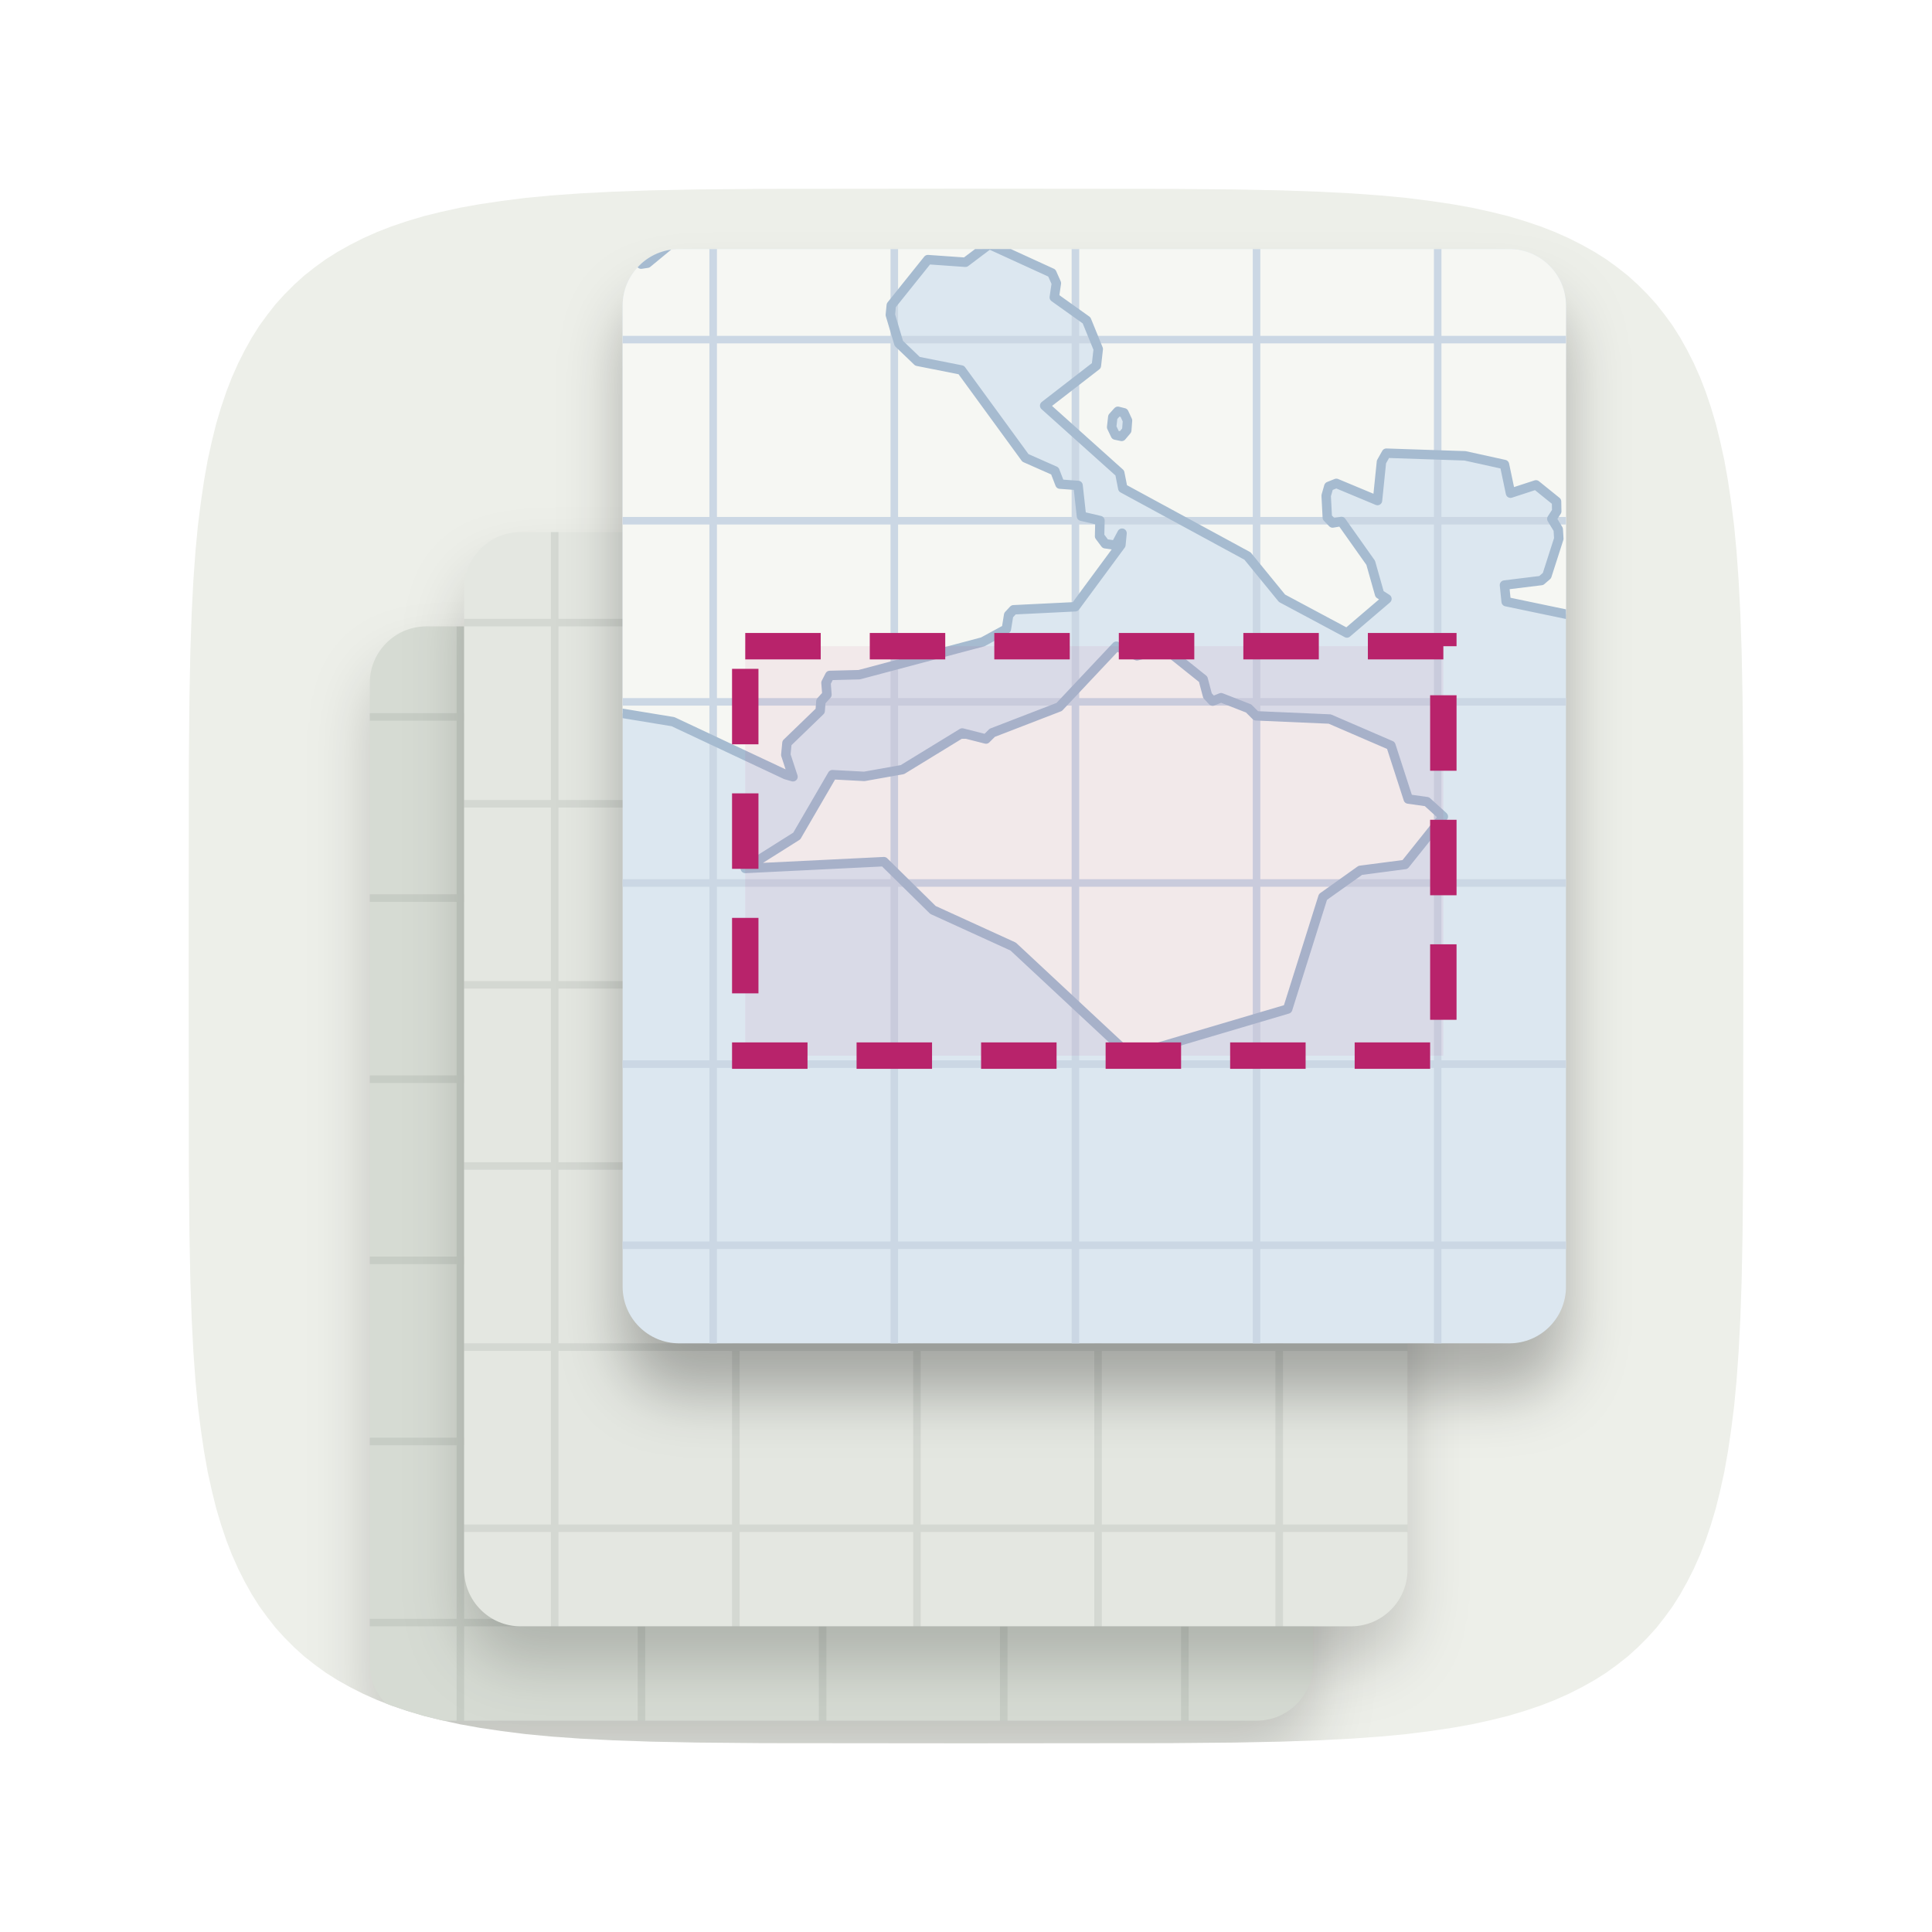
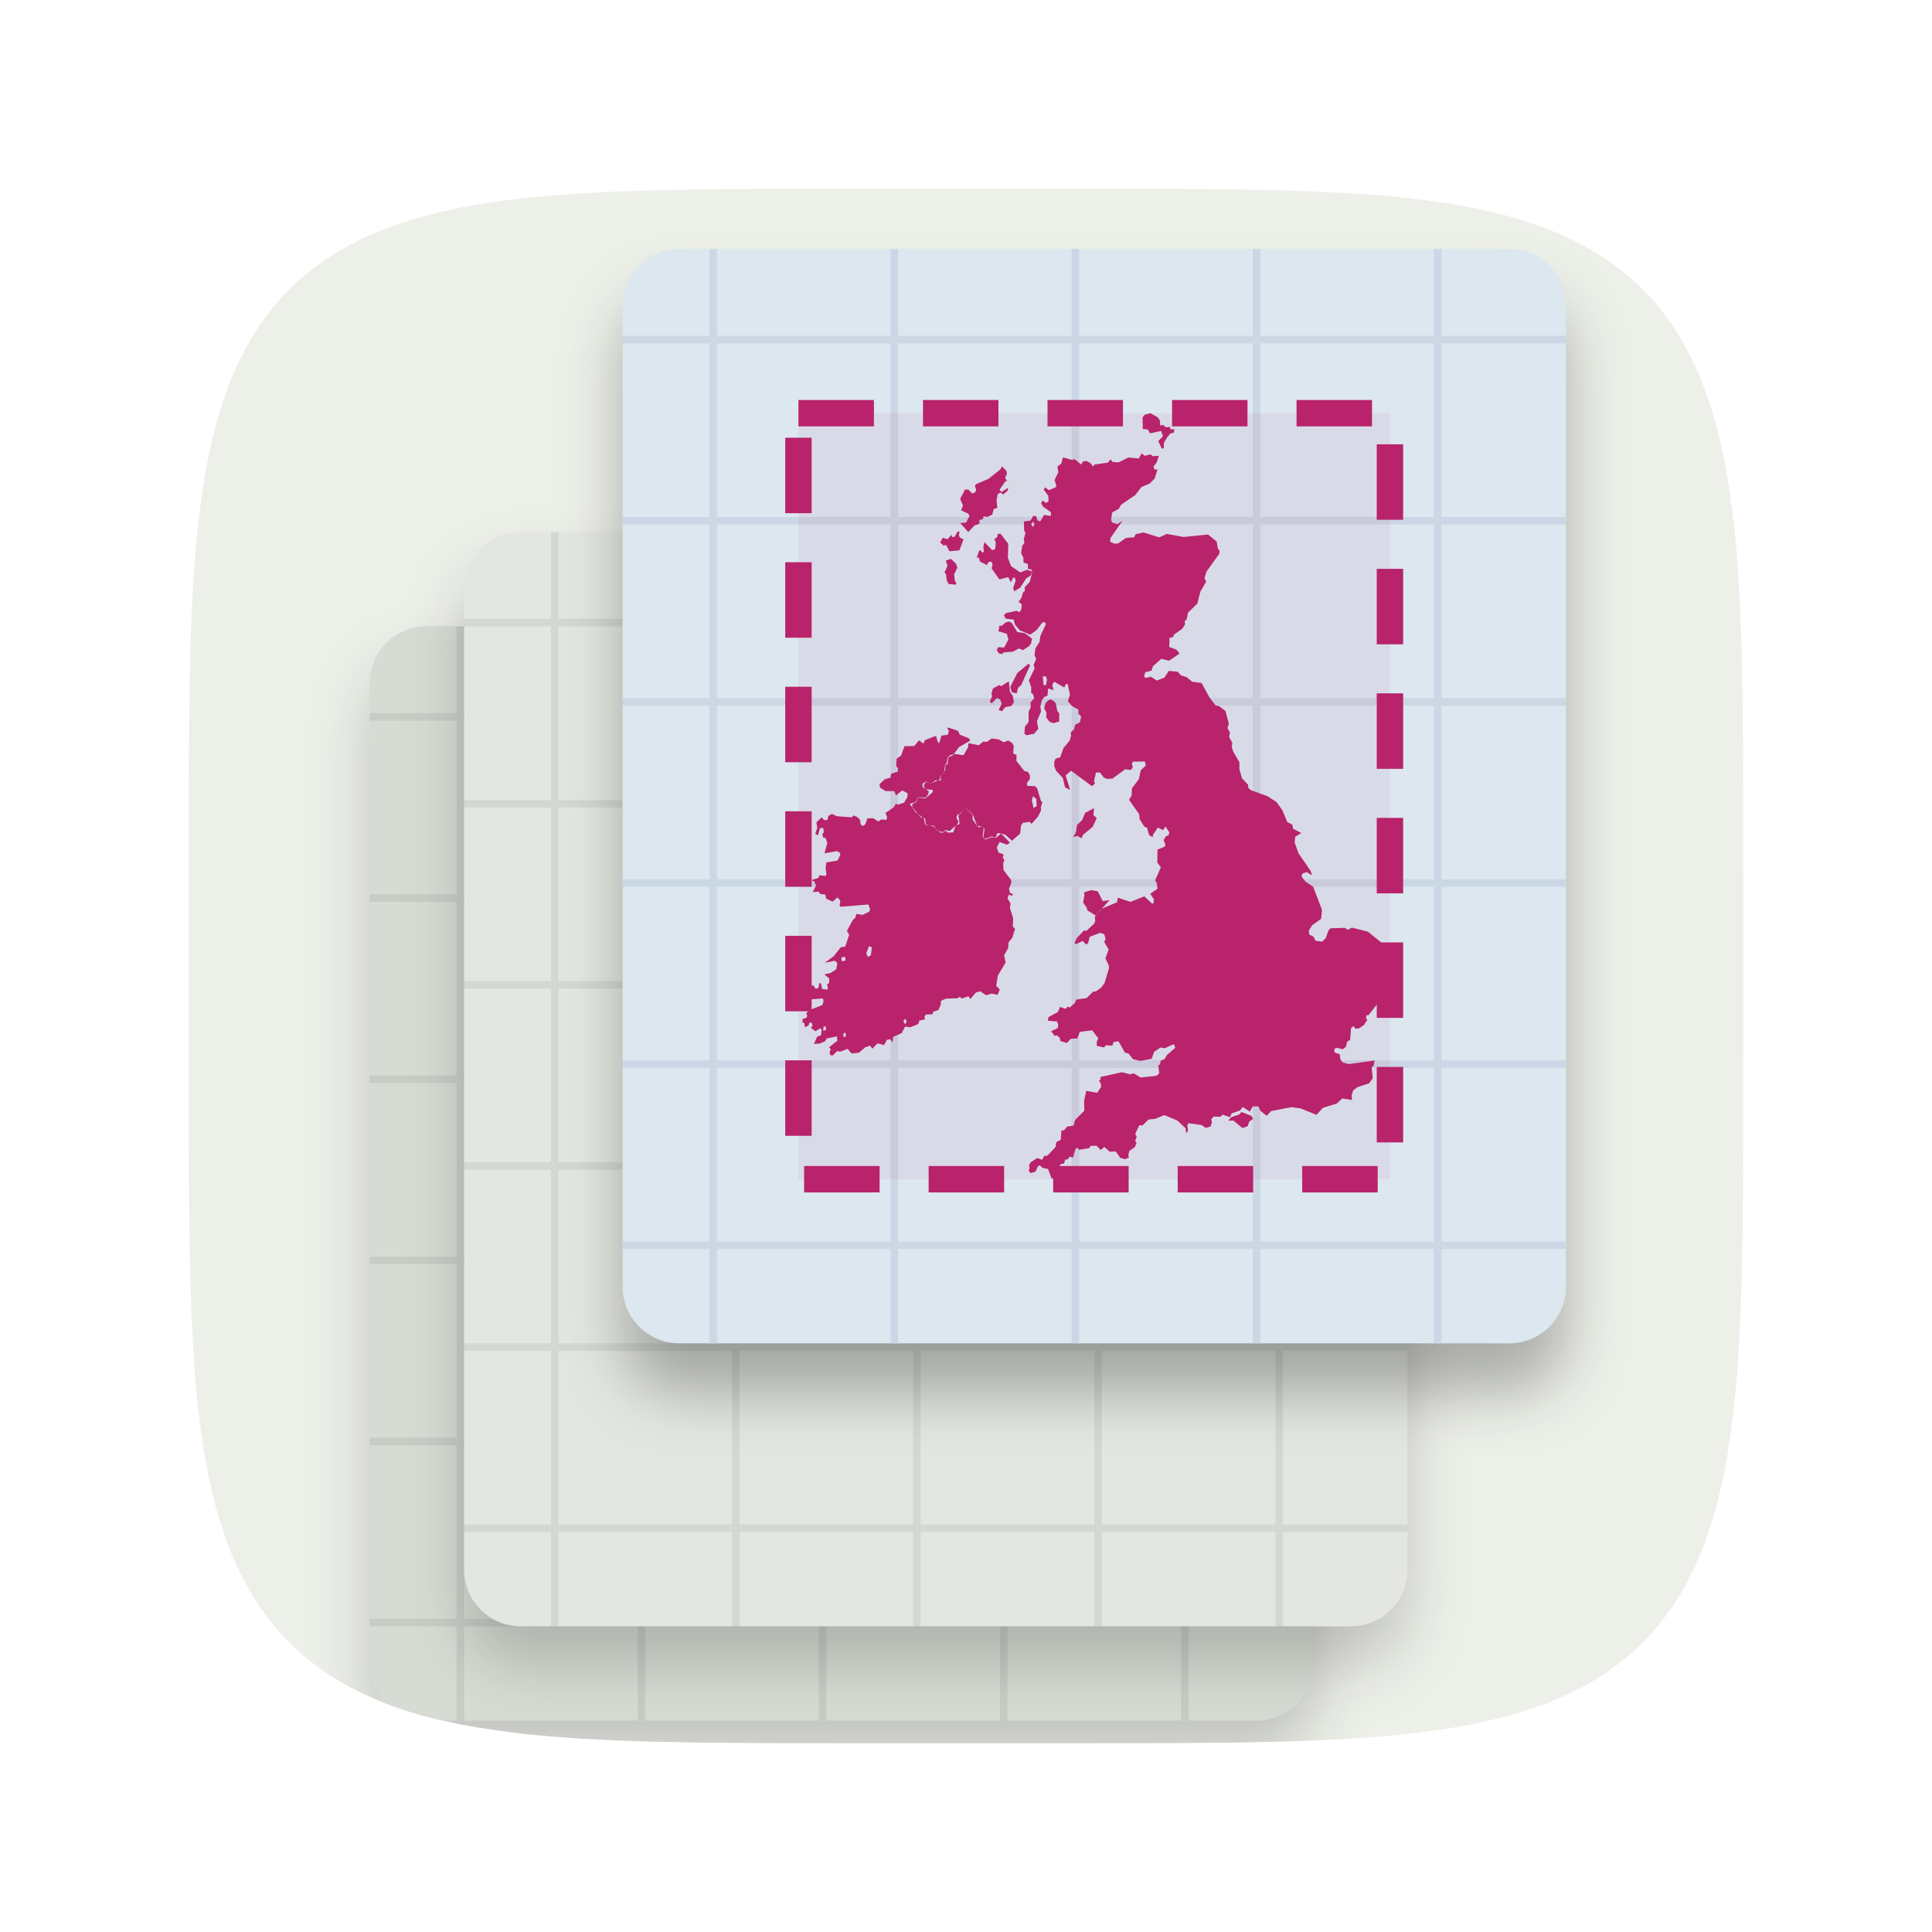
<svg xmlns="http://www.w3.org/2000/svg" xmlns:xlink="http://www.w3.org/1999/xlink" viewBox="0 0 1024 1024" width="1024" height="1024">
  <defs>
    <path id="squircle" d="M 924.0 512.0 L 923.9 619.7 L 923.6 654.0 L 923.1 679.0 L 922.4 699.2 L 921.5 716.5 L 920.4 731.8 L 919.1 745.5 L 917.5 758.1 L 915.8 769.6 L 913.9 780.2 L 911.7 790.2 L 909.4 799.5 L 906.8 808.2 L 904.0 816.5 L 901.0 824.2 L 897.7 831.6 L 894.2 838.5 L 890.5 845.1 L 886.6 851.3 L 882.3 857.2 L 877.9 862.8 L 873.1 868.1 L 868.1 873.1 L 862.8 877.9 L 857.2 882.3 L 851.3 886.6 L 845.1 890.5 L 838.5 894.2 L 831.6 897.7 L 824.2 901.0 L 816.5 904.0 L 808.2 906.8 L 799.5 909.4 L 790.2 911.7 L 780.2 913.9 L 769.6 915.8 L 758.1 917.5 L 745.5 919.1 L 731.8 920.4 L 716.5 921.5 L 699.2 922.4 L 679.0 923.1 L 654.0 923.6 L 619.7 923.9 L 512.0 924.0 L 404.3 923.9 L 370.0 923.6 L 345.0 923.1 L 324.8 922.4 L 307.5 921.5 L 292.2 920.4 L 278.5 919.1 L 265.9 917.5 L 254.4 915.8 L 243.8 913.9 L 233.8 911.7 L 224.5 909.4 L 215.8 906.8 L 207.5 904.0 L 199.8 901.0 L 192.4 897.7 L 185.5 894.2 L 178.9 890.5 L 172.7 886.6 L 166.8 882.3 L 161.2 877.9 L 155.9 873.1 L 150.9 868.1 L 146.1 862.8 L 141.7 857.2 L 137.4 851.3 L 133.5 845.1 L 129.8 838.5 L 126.3 831.6 L 123.0 824.2 L 120.0 816.5 L 117.2 808.2 L 114.6 799.5 L 112.3 790.2 L 110.1 780.2 L 108.2 769.6 L 106.5 758.1 L 104.9 745.5 L 103.6 731.8 L 102.5 716.5 L 101.6 699.2 L 100.9 679.0 L 100.4 654.0 L 100.1 619.7 L 100.0 512.0 L 100.1 404.3 L 100.4 370.0 L 100.9 345.0 L 101.6 324.8 L 102.5 307.5 L 103.6 292.2 L 104.9 278.5 L 106.5 265.9 L 108.2 254.4 L 110.1 243.8 L 112.3 233.8 L 114.6 224.5 L 117.2 215.8 L 120.0 207.5 L 123.0 199.8 L 126.3 192.4 L 129.8 185.5 L 133.5 178.9 L 137.4 172.7 L 141.7 166.8 L 146.1 161.2 L 150.9 155.9 L 155.9 150.9 L 161.2 146.1 L 166.8 141.7 L 172.7 137.4 L 178.9 133.5 L 185.5 129.8 L 192.4 126.3 L 199.8 123.0 L 207.5 120.0 L 215.8 117.2 L 224.5 114.6 L 233.8 112.3 L 243.8 110.1 L 254.4 108.2 L 265.9 106.5 L 278.5 104.9 L 292.2 103.6 L 307.5 102.5 L 324.8 101.6 L 345.0 100.9 L 370.0 100.4 L 404.3 100.1 L 512.0 100.0 L 619.7 100.1 L 654.0 100.4 L 679.0 100.9 L 699.2 101.6 L 716.5 102.5 L 731.8 103.6 L 745.5 104.9 L 758.1 106.5 L 769.6 108.2 L 780.2 110.1 L 790.2 112.3 L 799.5 114.6 L 808.2 117.2 L 816.5 120.0 L 824.2 123.0 L 831.6 126.3 L 838.5 129.8 L 845.1 133.5 L 851.3 137.4 L 857.2 141.7 L 862.8 146.1 L 868.1 150.9 L 873.1 155.9 L 877.9 161.2 L 882.3 166.8 L 886.6 172.7 L 890.5 178.9 L 894.2 185.5 L 897.7 192.4 L 901.0 199.8 L 904.0 207.5 L 906.8 215.8 L 909.4 224.5 L 911.7 233.8 L 913.9 243.8 L 915.8 254.4 L 917.5 265.9 L 919.1 278.5 L 920.4 292.2 L 921.5 307.5 L 922.4 324.8 L 923.1 345.0 L 923.6 370.0 L 923.9 404.3 Z" />
    <clipPath id="tile">
      <use xlink:href="#squircle" />
    </clipPath>
    <filter id="soft" x="-20%" y="-20%" width="140%" height="140%">
      <feGaussianBlur stdDeviation="16" />
    </filter>
    <clipPath id="front">
      <rect x="330" y="132" width="500" height="580" rx="30" />
    </clipPath>
  </defs>
  <g clip-path="url(#tile)">
    <rect width="1024" height="1024" fill="#EDEFE9" />
    <rect x="196" y="352" width="500" height="580" rx="30" fill="#000" opacity="0.18" filter="url(#soft)" />
    <rect x="196" y="332" width="500" height="580" rx="30" fill="#D6DBD3" />
    <path d="M244 332V912M340 332V912M436 332V912M532 332V912M628 332V912M196 380H696M196 476H696M196 572H696M196 668H696M196 764H696M196 860H696" stroke="rgba(34,42,38,0.08)" stroke-width="4" fill="none" />
    <rect x="246" y="302" width="500" height="580" rx="30" fill="#000" opacity="0.18" filter="url(#soft)" />
    <rect x="246" y="282" width="500" height="580" rx="30" fill="#E4E7E1" />
    <path d="M294 282V862M390 282V862M486 282V862M582 282V862M678 282V862M246 330H746M246 426H746M246 522H746M246 618H746M246 714H746M246 810H746" stroke="rgba(34,42,38,0.08)" stroke-width="4" fill="none" />
    <rect x="330" y="158" width="500" height="580" rx="30" fill="#000" opacity="0.28" filter="url(#soft)" />
    <g clip-path="url(#front)">
      <rect x="330" y="132" width="500" height="580" fill="#DCE7F0" />
-       <path d="M-590.5 287.9L-568.2 259.3L-537.0 248.4L-496.6 250.3L-483.1 233.8L-469.0 245.1L-444.5 229.9L-417.3 232.7L-414.4 230.0L-413.3 225.0L-375.0 207.0L-343.4 212.1L-339.9 205.2L-339.8 200.2L-348.8 183.5L-336.2 163.3L-336.7 158.3L-343.1 146.5L-331.1 136.0L-334.0 106.1L-328.6 100.5L-320.9 103.9L-313.4 94.4L-302.0 101.4L-298.5 101.1L-293.0 94.2L-293.9 79.9L-278.8 88.3L-261.6 86.3L-252.9 110.0L-229.4 134.9L-226.8 134.3L-220.7 126.4L-221.8 115.6L-208.3 111.7L-197.6 123.2L-154.3 105.5L-151.9 98.7L-154.6 92.0L-157.9 89.6L-171.6 89.7L-174.8 73.8L-140.4 34.6L-140.2 28.2L-152.3 1.5L-135.0 -10.8L-94.6 1.4L-75.0 -1.0L-40.0 36.7L-24.6 78.3L12.7 104.0L12.6 123.1L25.3 140.6L49.5 134.4L72.3 110.8L102.0 106.8L109.1 96.6L129.5 90.9L131.8 104.8L155.3 123.0L188.4 171.2L191.7 171.1L211.9 156.6L234.2 161.7L230.0 187.9L207.3 204.9L204.2 230.7L206.2 235.1L219.9 242.6L236.8 234.0L240.5 256.6L248.6 264.5L239.7 271.6L234.2 292.6L234.2 297.5L239.1 310.1L217.6 305.5L208.5 295.1L196.2 299.1L189.3 346.9L175.0 329.1L159.7 335.6L155.2 325.4L146.7 328.1L143.4 313.2L140.9 310.1L128.7 317.6L101.0 316.7L91.8 327.5L88.8 376.7L78.8 385.5L69.8 387.5L67.7 402.6L60.1 402.1L57.4 404.7L57.6 414.2L60.9 417.7L79.8 410.3L85.2 417.8L81.1 417.7L78.3 422.0L81.7 436.1L84.5 438.6L90.3 438.2L92.0 446.4L95.0 448.1L98.7 446.1L102.8 452.9L106.0 452.9L114.1 444.8L115.3 451.7L119.3 453.3L129.4 443.3L134.5 441.1L140.6 450.0L136.3 477.0L138.7 480.5L153.1 484.1L130.4 511.9L131.4 521.0L138.7 523.3L133.4 538.1L79.7 544.3L59.2 558.3L51.2 538.9L16.4 532.7L2.4 518.4L-6.1 522.1L-15.1 514.4L-35.8 514.8L-43.8 506.3L-77.1 513.2L-184.2 490.3L-204.5 491.2L-216.4 500.7L-223.0 512.8L-222.0 518.8L-218.0 520.8L-219.6 525.1L-218.8 530.1L-211.5 535.9L-224.5 531.6L-236.8 549.6L-236.0 555.7L-230.5 564.5L-204.1 566.8L-201.2 596.4L-228.8 630.0L-224.6 579.9L-225.9 574.1L-282.4 518.0L-358.2 459.5L-470.6 398.1L-554.6 380.6L-580.8 398.0L-584.6 386.4L-574.2 362.8L-573.5 357.8L-585.5 342.1L-541.8 314.4L-539.2 307.0L-543.4 299.6L-590.5 287.9ZM48.9 427.5L52.8 429.0L57.4 422.4L57.9 417.5L55.4 412.7L50.9 412.2L48.1 415.2L48.9 427.5ZM126.4 434.3L107.2 427.2L123.4 424.5L129.9 427.7L126.4 434.3ZM129.5 90.9L132.5 95.9L135.9 97.0L150.2 81.9L179.7 79.7L188.5 72.2L189.0 83.8L193.8 87.7L203.6 74.0L216.2 68.7L231.1 93.8L241.7 89.1L274.1 104.1L299.5 105.6L339.8 140.0L343.1 139.5L360.2 125.4L371.9 124.5L379.3 110.7L379.6 105.4L377.4 101.3L371.2 98.5L364.6 80.4L385.3 68.8L386.7 64.0L385.9 55.6L383.0 51.3L362.1 42.2L360.2 33.4L365.1 -7.5L358.6 -24.9L364.5 -51.2L361.6 -55.5L340.2 -64.6L345.9 -97.9L333.4 -122.6L335.1 -132.4L334.1 -137.4L317.8 -151.5L320.9 -163.4L360.7 -167.1L380.0 -206.6L401.3 -209.8L424.1 -198.3L430.3 -201.4L432.9 -209.7L431.2 -214.3L427.9 -215.7L426.5 -238.8L439.3 -244.9L442.4 -253.4L432.9 -278.4L437.3 -303.5L458.2 -293.4L500.4 -300.3L502.9 -303.6L503.3 -308.7L497.1 -322.1L508.6 -324.8L520.7 -342.4L565.1 -335.9L635.1 -341.5L688.2 -325.0L715.7 -324.7L730.4 -328.5L732.4 -332.8L732.6 -343.9L753.3 -354.9L780.1 -326.0L825.1 -331.1L829.2 -328.4L870.1 -334.6L902.3 -319.8L932.0 -319.8L976.1 -296.3L985.4 -281.3L998.7 -270.5L1008.1 -237.8L1009.4 -210.4L997.8 -181.4L975.9 -194.2L957.5 -191.1L952.8 -194.1L925.7 -160.0L926.4 -153.6L940.5 -125.8L935.8 -97.4L936.8 -91.2L940.6 -89.0L959.9 -93.2L980.5 -54.0L997.8 -47.6L995.1 -37.5L991.6 -36.4L989.8 -32.3L992.1 -18.5L972.9 -10.5L960.3 7.4L929.3 4.4L926.8 8.0L920.9 28.6L890.4 54.6L891.8 76.2L881.3 86.5L864.3 140.5L861.1 145.1L861.5 151.2L869.8 165.0L858.0 172.8L847.1 200.7L848.5 206.8L868.1 233.0L863.8 253.1L842.4 256.7L839.3 262.2L840.6 268.0L850.5 278.6L846.2 296.6L849.2 304.3L845.5 310.7L845.4 315.9L853.1 322.5L860.1 319.9L859.1 331.6L798.3 318.9L797.4 310.1L816.9 307.7L819.9 305.1L826.2 285.5L825.9 280.6L822.5 275.0L825.1 271.0L825.0 265.8L814.1 257.0L800.6 261.4L797.4 246.2L776.5 241.6L734.8 240.2L732.2 244.8L730.1 265.3L708.3 256.2L704.3 257.8L702.9 262.7L703.5 274.3L706.3 277.2L711.0 276.4L726.5 298.3L731.2 314.9L735.1 317.4L713.9 335.5L679.5 317.1L661.2 294.7L595.1 258.8L593.5 250.7L553.7 215.0L581.1 193.8L582.1 185.0L575.9 169.8L558.8 157.6L559.9 150.1L557.5 144.7L524.3 129.5L511.7 139.0L491.8 137.6L472.4 161.8L471.9 166.9L476.4 182.0L486.3 191.5L509.5 196.1L543.5 242.7L559.1 249.6L561.8 256.6L571.4 257.3L573.2 273.6L583.0 275.9L582.8 284.2L585.8 288.2L591.3 289.0L594.7 282.6L594.1 288.8L569.9 321.6L537.2 323.2L534.6 326.0L533.4 333.4L520.9 340.2L455.4 357.6L439.8 358.0L437.8 361.9L438.3 368.2L435.1 371.7L434.7 376.8L417.1 393.8L416.5 400.1L420.3 411.7L416.5 410.6L356.7 382.5L319.0 376.3L321.9 367.0L318.1 361.1L282.0 364.9L285.2 347.2L280.5 333.6L277.7 330.5L252.3 345.4L233.4 295.8L239.5 271.2L243.5 264.8L240.2 256.9L237.2 239.0L233.0 236.1L220.4 243.0L203.6 233.7L207.1 203.9L229.4 187.9L233.1 169.0L232.3 163.0L211.5 157.0L189.1 172.9L155.3 123.0L130.5 103.9L129.5 90.9ZM589.2 226.4L591.2 230.6L594.5 231.3L597.2 228.1L597.6 222.9L595.7 218.8L592.5 218.0L589.8 221.0L589.2 226.4ZM845.8 203.0L858.2 172.0L866.1 165.1L865.8 158.7L856.9 143.9L864.6 139.3L881.4 85.9L891.0 75.6L889.2 54.4L920.4 28.8L928.0 3.7L959.4 7.2L972.5 -10.4L992.1 -18.4L1032.4 -1.8L1081.1 -21.3L1100.9 -11.2L1118.2 -18.7L1143.1 -14.1L1146.5 -17.3L1148.7 -26.5L1170.3 -21.0L1179.8 -27.6L1231.2 -39.6L1251.6 -52.4L1317.4 -62.0L1347.1 -76.8L1349.3 -83.7L1376.6 -88.4L1380.2 -96.5L1405.5 -109.4L1436.9 -100.4L1435.0 -87.2L1438.3 -81.5L1551.8 -78.8L1553.0 -54.5L1564.1 -45.8L1511.9 -28.0L1509.1 -25.0L1508.6 -19.6L1512.4 -7.8L1522.7 -4.3L1526.5 13.6L1542.0 14.9L1531.3 25.0L1531.1 38.9L1517.8 49.6L1520.4 76.5L1514.6 101.9L1488.1 103.7L1478.4 89.9L1452.9 104.6L1450.9 111.4L1457.5 139.8L1446.1 147.0L1435.4 207.5L1411.7 214.2L1410.7 205.9L1406.1 203.5L1401.1 208.0L1397.6 227.9L1371.0 217.7L1359.7 230.1L1359.0 237.8L1377.3 274.3L1358.1 272.2L1354.2 277.5L1332.5 275.4L1219.8 302.0L1143.5 305.3L1029.3 330.9L996.6 349.2L966.6 393.2L941.0 368.6L882.5 334.7L876.1 327.4L876.1 318.0L878.9 317.4L883.4 321.9L886.5 321.0L901.1 299.6L901.6 293.3L892.7 284.7L890.7 264.4L883.0 261.2L879.9 262.7L878.3 267.4L881.4 307.2L856.5 288.1L867.2 233.5L845.8 203.0ZM989.3 357.9L992.2 349.2L991.2 344.1L986.0 337.9L980.9 340.1L979.4 344.6L980.4 349.6L985.2 358.0L989.3 357.9ZM395.0 460.3L422.3 443.1L441.2 410.6L458.1 411.5L478.3 407.9L510.0 388.5L522.6 391.7L525.9 388.4L561.4 374.7L591.7 342.5L602.6 347.6L617.3 343.7L637.7 360.0L640.0 368.7L642.7 371.6L647.2 369.8L661.8 375.5L665.7 379.4L704.8 381.1L737.2 395.1L746.4 423.5L756.3 424.9L765.0 432.8L744.7 458.2L721.0 461.3L701.2 475.4L682.5 534.8L599.0 559.5L537.0 501.7L494.5 482.3L468.5 456.7L395.0 460.3Z" fill="#F6F7F3" fill-rule="evenodd" />
      <path d="M378 132V712M474 132V712M570 132V712M666 132V712M762 132V712M330 180H830M330 276H830M330 372H830M330 468H830M330 564H830M330 660H830" stroke="#CBD7E4" stroke-width="4" fill="none" />
-       <path d="M-590.5 287.9L-568.2 259.3L-537.0 248.4L-496.6 250.3L-483.1 233.8L-469.0 245.1L-444.5 229.9L-417.3 232.7L-414.4 230.0L-413.3 225.0L-375.0 207.0L-343.4 212.1L-339.9 205.2L-339.8 200.2L-348.8 183.5L-336.2 163.3L-336.7 158.3L-343.1 146.5L-331.1 136.0L-334.0 106.1L-328.6 100.5L-320.9 103.9L-313.4 94.4L-302.0 101.4L-298.5 101.1L-293.0 94.2L-293.9 79.9L-278.8 88.3L-261.6 86.3L-252.9 110.0L-229.4 134.9L-226.8 134.3L-220.7 126.4L-221.8 115.6L-208.3 111.7L-197.6 123.2L-154.3 105.5L-151.9 98.7L-154.6 92.0L-157.9 89.6L-171.6 89.7L-174.8 73.8L-140.4 34.6L-140.2 28.2L-152.3 1.5L-135.0 -10.8L-94.6 1.4L-75.0 -1.0L-40.0 36.7L-24.6 78.3L12.7 104.0L12.6 123.1L25.3 140.6L49.5 134.4L72.3 110.8L102.0 106.8L109.1 96.6L129.5 90.9L131.8 104.8L155.3 123.0L188.4 171.2L191.7 171.1L211.9 156.6L234.2 161.7L230.0 187.9L207.3 204.9L204.2 230.7L206.2 235.1L219.9 242.6L236.8 234.0L240.5 256.6L248.6 264.5L239.7 271.6L234.2 292.6L234.2 297.5L239.1 310.1L217.6 305.5L208.5 295.1L196.2 299.1L189.3 346.9L175.0 329.1L159.7 335.6L155.2 325.4L146.7 328.1L143.4 313.2L140.9 310.1L128.7 317.6L101.0 316.7L91.8 327.5L88.8 376.7L78.8 385.5L69.8 387.5L67.7 402.6L60.1 402.1L57.4 404.7L57.6 414.2L60.9 417.7L79.8 410.3L85.2 417.8L81.1 417.7L78.3 422.0L81.7 436.1L84.5 438.6L90.3 438.2L92.0 446.4L95.0 448.1L98.7 446.1L102.8 452.9L106.0 452.9L114.1 444.8L115.3 451.7L119.3 453.3L129.4 443.3L134.5 441.1L140.6 450.0L136.3 477.0L138.7 480.5L153.1 484.1L130.4 511.9L131.4 521.0L138.7 523.3L133.4 538.1L79.7 544.3L59.2 558.3L51.2 538.9L16.4 532.7L2.4 518.4L-6.1 522.1L-15.1 514.4L-35.8 514.8L-43.8 506.3L-77.1 513.2L-184.2 490.3L-204.5 491.2L-216.4 500.7L-223.0 512.8L-222.0 518.8L-218.0 520.8L-219.6 525.1L-218.8 530.1L-211.5 535.9L-224.5 531.6L-236.8 549.6L-236.0 555.7L-230.5 564.5L-204.1 566.8L-201.2 596.4L-228.8 630.0L-224.6 579.9L-225.9 574.1L-282.4 518.0L-358.2 459.5L-470.6 398.1L-554.6 380.6L-580.8 398.0L-584.6 386.4L-574.2 362.8L-573.5 357.8L-585.5 342.1L-541.8 314.4L-539.2 307.0L-543.4 299.6L-590.5 287.9ZM48.9 427.5L52.8 429.0L57.4 422.4L57.9 417.5L55.4 412.7L50.9 412.2L48.1 415.2L48.9 427.5ZM126.4 434.3L107.2 427.2L123.4 424.5L129.9 427.7L126.4 434.3ZM129.5 90.9L132.5 95.9L135.9 97.0L150.2 81.9L179.7 79.7L188.5 72.2L189.0 83.8L193.8 87.7L203.6 74.0L216.2 68.7L231.1 93.8L241.7 89.1L274.1 104.1L299.5 105.6L339.8 140.0L343.1 139.5L360.2 125.4L371.9 124.5L379.3 110.7L379.6 105.4L377.4 101.3L371.2 98.5L364.6 80.4L385.3 68.8L386.7 64.0L385.9 55.6L383.0 51.3L362.1 42.2L360.2 33.4L365.1 -7.5L358.6 -24.9L364.5 -51.2L361.6 -55.5L340.2 -64.6L345.9 -97.9L333.4 -122.6L335.1 -132.4L334.1 -137.4L317.8 -151.5L320.9 -163.4L360.7 -167.1L380.0 -206.6L401.3 -209.8L424.1 -198.3L430.3 -201.4L432.9 -209.7L431.2 -214.3L427.9 -215.7L426.5 -238.8L439.3 -244.9L442.4 -253.4L432.9 -278.4L437.3 -303.5L458.2 -293.4L500.4 -300.3L502.9 -303.6L503.3 -308.7L497.1 -322.1L508.6 -324.8L520.7 -342.4L565.1 -335.9L635.1 -341.5L688.2 -325.0L715.7 -324.7L730.4 -328.5L732.4 -332.8L732.6 -343.9L753.3 -354.9L780.1 -326.0L825.1 -331.1L829.2 -328.4L870.1 -334.6L902.3 -319.8L932.0 -319.8L976.1 -296.3L985.4 -281.3L998.7 -270.5L1008.1 -237.8L1009.4 -210.4L997.8 -181.4L975.9 -194.2L957.5 -191.1L952.8 -194.1L925.7 -160.0L926.4 -153.6L940.5 -125.8L935.8 -97.4L936.8 -91.2L940.6 -89.0L959.9 -93.2L980.5 -54.0L997.8 -47.6L995.1 -37.5L991.6 -36.4L989.8 -32.3L992.1 -18.5L972.9 -10.5L960.3 7.4L929.3 4.4L926.8 8.0L920.9 28.6L890.4 54.6L891.8 76.2L881.3 86.5L864.3 140.5L861.1 145.1L861.5 151.2L869.8 165.0L858.0 172.8L847.1 200.7L848.5 206.8L868.1 233.0L863.8 253.1L842.4 256.7L839.3 262.2L840.6 268.0L850.5 278.6L846.2 296.6L849.2 304.3L845.5 310.7L845.4 315.9L853.1 322.5L860.1 319.9L859.1 331.6L798.3 318.9L797.4 310.1L816.9 307.7L819.9 305.1L826.2 285.5L825.9 280.6L822.5 275.0L825.1 271.0L825.0 265.8L814.1 257.0L800.6 261.4L797.4 246.2L776.5 241.6L734.8 240.2L732.2 244.8L730.1 265.3L708.3 256.2L704.3 257.8L702.9 262.7L703.5 274.3L706.3 277.2L711.0 276.4L726.5 298.3L731.2 314.9L735.1 317.4L713.9 335.5L679.5 317.1L661.2 294.7L595.1 258.8L593.5 250.7L553.7 215.0L581.1 193.8L582.1 185.0L575.9 169.8L558.8 157.6L559.9 150.1L557.5 144.7L524.3 129.5L511.7 139.0L491.8 137.6L472.4 161.8L471.9 166.9L476.4 182.0L486.3 191.5L509.5 196.1L543.5 242.7L559.1 249.6L561.8 256.6L571.4 257.3L573.2 273.6L583.0 275.9L582.8 284.2L585.8 288.2L591.3 289.0L594.7 282.6L594.1 288.8L569.9 321.6L537.2 323.2L534.6 326.0L533.4 333.4L520.9 340.2L455.4 357.6L439.8 358.0L437.8 361.9L438.3 368.2L435.1 371.7L434.7 376.8L417.1 393.8L416.5 400.1L420.3 411.7L416.5 410.6L356.7 382.5L319.0 376.3L321.9 367.0L318.1 361.1L282.0 364.9L285.2 347.2L280.5 333.6L277.7 330.5L252.3 345.4L233.4 295.8L239.5 271.2L243.5 264.8L240.2 256.9L237.2 239.0L233.0 236.1L220.4 243.0L203.6 233.7L207.1 203.9L229.4 187.9L233.1 169.0L232.3 163.0L211.5 157.0L189.1 172.9L155.3 123.0L130.5 103.9L129.5 90.9ZM589.2 226.4L591.2 230.6L594.5 231.3L597.2 228.1L597.6 222.9L595.7 218.8L592.5 218.0L589.8 221.0L589.2 226.4ZM845.8 203.0L858.2 172.0L866.1 165.1L865.8 158.7L856.9 143.9L864.6 139.3L881.4 85.9L891.0 75.6L889.2 54.4L920.4 28.8L928.0 3.7L959.4 7.2L972.5 -10.4L992.1 -18.4L1032.4 -1.8L1081.1 -21.3L1100.9 -11.2L1118.2 -18.7L1143.1 -14.1L1146.5 -17.3L1148.7 -26.5L1170.3 -21.0L1179.8 -27.6L1231.2 -39.6L1251.6 -52.4L1317.4 -62.0L1347.1 -76.8L1349.3 -83.7L1376.6 -88.4L1380.2 -96.5L1405.5 -109.4L1436.9 -100.4L1435.0 -87.2L1438.3 -81.5L1551.8 -78.8L1553.0 -54.5L1564.1 -45.8L1511.9 -28.0L1509.1 -25.0L1508.6 -19.6L1512.4 -7.8L1522.7 -4.3L1526.5 13.6L1542.0 14.9L1531.3 25.0L1531.1 38.9L1517.8 49.6L1520.4 76.5L1514.6 101.9L1488.1 103.7L1478.4 89.9L1452.9 104.6L1450.9 111.4L1457.5 139.8L1446.1 147.0L1435.4 207.5L1411.7 214.2L1410.7 205.9L1406.1 203.5L1401.1 208.0L1397.6 227.9L1371.0 217.7L1359.7 230.1L1359.0 237.8L1377.3 274.3L1358.1 272.2L1354.2 277.5L1332.5 275.4L1219.8 302.0L1143.5 305.3L1029.3 330.9L996.6 349.2L966.6 393.2L941.0 368.6L882.5 334.7L876.1 327.4L876.1 318.0L878.9 317.4L883.4 321.9L886.5 321.0L901.1 299.6L901.6 293.3L892.7 284.7L890.7 264.4L883.0 261.2L879.9 262.7L878.3 267.4L881.4 307.2L856.5 288.1L867.2 233.5L845.8 203.0ZM989.3 357.9L992.2 349.2L991.2 344.1L986.0 337.9L980.9 340.1L979.4 344.6L980.4 349.6L985.2 358.0L989.3 357.9ZM395.0 460.3L422.3 443.1L441.2 410.6L458.1 411.5L478.3 407.9L510.0 388.5L522.6 391.7L525.9 388.4L561.4 374.7L591.7 342.5L602.6 347.6L617.3 343.7L637.7 360.0L640.0 368.7L642.7 371.6L647.2 369.8L661.8 375.5L665.7 379.4L704.8 381.1L737.2 395.1L746.4 423.5L756.3 424.9L765.0 432.8L744.7 458.2L721.0 461.3L701.2 475.4L682.5 534.8L599.0 559.5L537.0 501.7L494.5 482.3L468.5 456.7L395.0 460.3Z" fill="none" stroke="#A6BBD0" stroke-width="5" stroke-linejoin="round" />
-       <rect x="395.0" y="342.5" width="370.0" height="217.0" fill="rgba(184,35,107,0.07)" stroke="#B8236B" stroke-width="14" stroke-dasharray="40 26" />
+       <path d="M532.1 326.2L533.1 325.0L538.8 323.7L540.2 324.5L541.2 323.3L541.6 320.4L539.9 318.9L541.3 317.1L542.3 313.8L543.2 313.3L543.1 311.3L545.8 308.4L547.1 303.1L546.5 301.7L544.8 301.6L544.8 298.9L542.5 298.2L542.4 295.5L541.2 293.2L541.8 289.3L543.0 287.7L542.6 285.9L543.5 282.6L542.8 281.0L542.7 276.4L546.2 275.9L547.7 273.4L549.2 273.6L549.8 275.7L551.3 276.4L553.4 272.9L557.0 273.5L557.0 271.5L552.8 268.5L551.8 266.7L552.6 265.3L554.4 266.6L555.8 265.6L555.6 262.8L553.2 259.5L553.9 258.3L555.9 259.8L559.7 258.2L559.8 256.9L558.9 254.5L560.9 250.4L560.5 247.2L562.5 245.7L563.4 242.4L568.3 243.8L569.5 243.3L573.0 246.2L574.1 244.5L576.0 244.4L578.3 245.7L579.2 247.3L580.2 246.2L587.2 245.2L588.7 243.4L589.5 244.8L592.8 245.1L598.0 242.5L603.6 243.0L605.1 240.3L606.7 241.6L609.9 240.8L610.9 241.8L614.2 241.6L613.1 245.1L611.4 247.2L611.9 248.9L613.5 248.8L612.0 253.6L609.4 256.3L605.0 258.1L601.7 262.4L594.2 267.5L593.0 269.7L589.5 271.6L588.9 275.4L589.4 276.9L592.3 277.8L595.0 275.9L588.5 285.3L588.4 287.1L590.7 288.2L592.7 288.0L596.8 285.1L601.1 284.8L602.0 283.1L606.1 282.2L614.4 284.8L618.4 283.0L627.3 284.6L640.3 283.3L644.9 287.1L645.5 290.9L646.4 291.8L646.3 293.4L639.5 302.9L638.4 306.4L639.3 308.3L636.2 313.6L634.6 319.9L629.6 324.8L629.0 328.2L627.9 329.3L628.1 330.9L626.6 333.3L622.3 336.3L621.6 337.8L619.9 338.0L619.7 342.9L623.5 344.3L625.2 346.4L619.6 350.2L615.5 349.2L611.1 353.1L610.3 355.5L607.0 356.3L606.4 358.5L607.1 359.3L610.1 358.7L613.1 360.7L617.1 359.2L619.5 355.6L624.2 356.0L626.0 358.0L629.0 358.9L631.8 361.3L636.9 362.0L641.0 369.6L644.4 374.0L645.9 374.1L649.5 376.8L651.3 383.5L650.6 385.9L651.9 388.3L651.5 390.7L653.2 393.8L652.8 395.7L653.6 398.3L656.9 404.0L656.9 407.7L658.3 412.5L661.5 415.9L661.6 417.6L663.0 418.8L671.8 422.0L676.6 425.1L679.7 429.5L682.3 435.7L685.0 437.1L685.3 439.2L689.7 441.5L686.5 443.5L686.2 446.6L688.2 452.2L694.6 461.5L695.4 463.9L692.5 462.2L690.2 463.1L689.9 464.7L692.0 467.3L696.0 470.0L700.7 482.3L700.2 487.0L695.4 490.5L693.7 493.3L693.9 495.3L696.1 496.4L697.3 498.6L700.7 499.1L702.7 497.2L704.1 493.2L705.2 492.0L713.0 491.8L714.2 492.8L716.7 491.7L725.0 493.8L732.2 499.6L735.1 503.0L736.3 507.3L736.1 510.8L736.8 513.7L734.6 521.0L733.5 522.8L732.1 531.1L729.6 532.6L725.4 538.0L724.3 538.1L724.0 539.6L724.7 540.6L722.8 543.4L720.2 545.1L718.3 545.2L717.5 543.9L716.1 544.8L715.6 551.2L714.0 552.1L713.4 554.8L711.7 556.1L708.1 555.3L707.1 556.4L707.5 557.9L710.1 558.8L710.4 561.4L711.6 563.1L714.8 564.0L728.5 562.1L728.1 564.7L727.0 565.9L727.6 571.5L725.6 574.2L719.5 576.2L717.2 577.9L716.4 580.6L716.6 583.0L711.4 582.2L708.5 584.9L701.1 587.2L697.8 590.9L689.4 587.5L684.5 586.8L673.7 588.9L671.4 591.4L668.1 588.8L666.9 586.4L664.0 586.4L662.4 589.2L658.7 586.7L657.2 588.6L652.8 590.1L651.9 592.1L648.1 590.8L646.8 591.9L643.3 591.8L642.0 593.2L642.3 595.0L641.6 597.1L639.0 597.8L636.9 596.3L629.9 595.3L629.3 596.4L629.7 599.3L628.7 600.6L628.4 598.0L624.0 593.9L617.1 591.0L612.3 593.0L608.7 593.4L605.5 596.5L603.9 596.4L601.7 600.9L602.5 602.8L601.6 604.6L602.4 605.7L601.5 608.0L598.6 610.0L598.0 612.2L598.4 613.5L596.3 614.4L593.8 613.7L591.4 610.3L588.2 610.4L585.3 607.9L583.4 609.5L581.2 607.3L578.2 607.3L577.1 608.6L572.0 609.4L570.9 608.3L570.0 609.0L568.7 613.6L567.1 613.0L565.7 614.6L564.6 614.6L564.0 616.6L561.8 617.2L561.8 621.7L561.0 623.1L559.5 623.2L558.7 625.0L557.3 624.4L555.5 619.6L552.6 619.0L551.2 617.7L550.2 618.0L548.8 621.0L546.2 621.8L545.2 620.4L545.7 619.1L545.4 617.7L546.3 616.0L549.8 613.8L552.4 614.7L553.4 612.7L555.2 612.5L559.5 607.9L559.8 605.4L562.2 604.1L562.6 599.1L563.9 599.2L565.6 597.1L569.0 596.6L569.8 593.6L574.7 588.7L574.6 583.4L575.7 578.2L581.5 579.2L583.6 576.2L583.5 574.4L582.5 572.8L583.3 572.2L583.3 570.8L594.7 568.3L598.9 569.4L600.9 568.9L604.5 571.1L613.0 570.2L614.4 568.9L613.9 564.6L614.7 564.3L615.3 562.0L617.0 561.6L618.6 559.1L622.9 555.4L622.2 553.4L617.3 555.6L615.1 555.2L611.7 557.5L610.4 561.2L604.4 562.3L600.5 561.4L598.1 558.3L596.3 558.0L592.8 551.9L590.2 552.3L589.6 554.2L586.0 554.0L585.3 555.2L581.3 554.3L581.3 552.2L582.1 550.3L578.9 546.1L572.3 546.9L571.0 550.4L567.5 550.6L565.5 552.8L562.1 551.8L561.6 549.9L560.0 548.7L559.1 549.1L557.1 546.6L560.6 544.9L560.9 543.4L560.3 541.4L555.4 541.0L555.7 539.1L560.7 536.4L561.8 533.7L564.8 534.7L565.9 533.5L567.0 534.0L569.7 531.6L570.4 529.8L575.9 529.0L579.5 525.5L580.8 525.5L583.7 523.4L585.5 520.9L587.8 513.1L587.6 511.5L585.9 508.0L587.6 503.3L585.3 499.3L586.0 497.6L585.3 495.2L583.2 494.4L577.6 496.5L576.7 499.9L575.7 500.6L573.8 498.7L570.4 500.4L569.5 499.9L570.6 497.3L574.6 493.1L575.8 493.4L580.0 489.5L580.5 488.1L580.3 485.8L584.2 481.5L592.1 478.2L592.4 475.8L599.2 478.0L606.5 475.1L610.6 478.9L611.4 478.8L611.6 476.7L609.7 473.7L613.5 471.0L613.1 467.9L612.2 466.6L615.3 459.7L613.4 457.2L613.5 450.3L617.4 448.7L617.7 447.4L616.7 445.3L617.9 443.3L619.4 442.6L619.8 441.2L617.7 438.0L616.5 440.0L613.7 438.6L611.1 442.5L610.9 443.8L609.0 442.5L608.0 438.8L606.5 438.1L604.0 434.1L603.8 431.6L598.4 423.9L599.8 421.6L599.9 417.9L603.6 413.0L604.6 408.3L607.3 405.7L606.8 403.6L600.5 403.7L599.9 404.8L600.4 406.6L599.5 408.1L596.4 407.7L589.6 412.7L586.7 412.8L585.1 412.2L583.1 409.5L580.9 409.4L579.9 413.8L580.3 415.3L578.8 416.7L567.7 408.5L564.8 411.0L567.2 418.7L564.5 417.3L563.3 412.3L559.8 408.6L558.8 406.2L558.8 403.6L559.5 402.1L561.9 401.4L563.7 396.4L566.9 392.6L567.7 389.9L567.5 388.2L569.2 386.6L569.9 384.1L572.4 382.8L573.0 379.7L571.6 378.3L571.6 376.1L568.1 374.2L566.0 371.6L567.1 368.2L565.9 362.6L565.0 362.5L564.1 364.4L558.7 361.3L557.7 363.0L558.4 365.8L555.5 364.9L555.2 368.7L553.5 369.4L552.2 371.2L551.4 374.4L551.8 377.0L549.6 382.3L550.3 386.3L548.1 388.9L544.1 389.7L543.0 389.0L543.2 385.2L545.2 382.7L545.2 377.2L546.3 374.9L546.2 372.3L548.1 370.1L547.6 368.1L546.5 367.1L546.6 364.3L545.3 360.6L548.4 354.2L547.8 352.5L549.2 349.2L548.3 347.3L548.8 343.6L551.0 340.2L551.4 337.1L554.4 330.7L553.7 329.7L552.5 329.9L549.5 333.9L546.0 336.4L540.4 334.0L537.9 330.9L537.3 328.4L533.1 327.9L532.1 326.2ZM553.1 363.1L554.4 363.1L554.9 360.3L554.4 358.5L552.7 358.5L553.1 363.1ZM546.6 277.9L547.4 279.3L548.4 277.8L547.3 276.5L546.6 277.9ZM423.2 530.2L423.4 527.0L431.0 522.1L432.2 524.0L433.3 524.0L434.1 522.8L434.0 521.4L435.1 521.0L435.7 524.1L438.5 524.6L438.8 523.3L438.3 521.9L439.5 520.9L439.5 518.6L436.9 516.4L440.0 515.8L443.2 513.8L443.8 510.5L442.5 509.2L437.1 510.3L441.9 506.8L445.6 502.1L448.0 501.7L450.1 495.4L448.9 493.4L452.0 487.6L453.3 486.5L453.9 484.4L457.2 484.9L460.7 483.2L461.2 482.1L460.3 479.4L445.4 480.6L445.0 479.8L445.4 477.4L443.9 475.6L441.3 477.9L437.9 476.3L437.5 474.2L434.7 473.8L433.9 472.6L430.8 472.8L432.5 469.4L431.6 467.1L430.4 466.8L430.6 466.3L433.8 465.3L434.3 463.9L437.6 464.3L438.0 463.3L437.6 460.0L438.0 457.1L443.9 456.1L445.4 453.1L445.0 451.8L443.5 451.1L437.0 452.3L438.5 446.8L437.6 444.2L436.3 443.9L435.8 442.1L436.5 441.4L436.6 439.8L436.1 438.7L434.6 439.0L433.5 442.8L432.1 441.9L433.2 438.8L432.7 435.9L435.5 433.2L436.7 434.6L438.5 434.7L439.1 432.4L441.0 431.4L443.5 432.6L451.5 433.2L452.3 432.2L454.3 433.0L455.8 434.4L456.2 437.0L457.2 437.8L458.5 437.1L459.8 433.7L462.9 433.7L465.5 435.4L467.2 434.3L469.8 434.6L470.2 433.0L469.3 430.9L473.8 427.8L474.8 425.9L475.9 426.5L479.2 425.4L480.9 422.5L481.1 420.5L478.2 418.9L474.9 421.6L474.0 419.3L469.3 419.3L466.5 417.5L466.1 415.7L469.0 413.0L472.0 412.2L472.3 410.1L475.8 409.0L476.0 407.5L475.0 405.9L475.2 402.2L477.6 400.4L479.4 395.5L484.6 395.4L487.1 392.4L489.4 394.1L490.2 392.3L495.5 390.2L496.2 390.2L497.0 393.3L497.8 393.8L499.0 389.9L502.4 389.4L502.9 387.4L502.1 385.9L502.6 385.6L507.8 387.4L508.7 389.4L513.5 391.3L514.3 392.5L508.4 395.9L505.0 400.3L502.6 401.4L502.3 404.9L501.1 405.5L501.0 408.2L498.6 411.6L498.6 413.7L495.8 413.6L493.2 415.5L490.9 414.3L489.7 416.0L489.8 417.5L490.8 418.4L494.2 418.6L494.5 419.7L490.6 423.1L486.6 422.8L485.6 425.1L483.6 426.1L483.5 427.8L488.0 433.1L490.3 433.7L490.8 437.4L494.8 437.5L496.9 440.3L499.8 441.1L501.0 439.9L503.3 440.5L507.4 436.9L508.0 435.5L506.9 433.4L507.5 431.7L509.0 431.4L511.6 428.1L515.5 431.4L517.8 437.5L521.5 438.7L521.8 439.9L521.2 443.3L521.8 444.7L525.7 443.3L527.8 443.9L528.6 441.6L530.5 441.7L535.3 446.6L533.7 447.7L529.8 446.3L528.3 449.3L529.3 451.9L531.9 452.8L531.5 454.8L532.4 455.7L531.7 457.7L531.9 461.2L535.9 466.4L536.0 467.9L534.8 471.0L535.3 473.3L536.8 473.8L536.6 474.8L534.7 474.2L534.0 476.2L535.6 478.8L535.3 481.3L537.0 486.7L536.8 491.0L538.0 492.4L536.5 497.1L534.6 499.4L534.3 502.6L532.2 506.3L533.0 510.2L528.9 517.0L528.0 522.5L529.9 524.4L528.7 527.3L525.7 526.6L522.7 527.5L519.5 525.4L517.3 526.0L514.3 529.5L513.3 528.0L509.6 529.3L508.8 528.2L507.6 529.1L501.3 529.3L498.7 530.5L498.6 532.6L497.4 535.3L494.7 536.2L494.2 537.6L490.8 537.7L490.0 538.8L490.2 540.3L487.3 540.9L486.7 542.7L485.2 543.4L482.3 544.5L479.7 544.1L478.0 547.5L473.4 549.6L473.1 552.5L471.8 550.8L470.1 551.1L468.6 553.9L465.1 553.0L462.4 555.8L461.1 554.2L458.6 555.1L455.3 557.9L451.4 558.4L449.2 555.9L445.4 557.4L443.7 557.1L441.4 559.4L440.1 559.3L439.7 557.8L440.3 556.1L439.4 555.1L443.8 551.6L443.6 549.3L438.2 550.4L437.2 552.0L434.5 553.1L431.4 553.3L433.1 549.4L435.2 548.7L435.5 545.5L434.6 545.1L432.2 546.6L429.8 544.8L430.7 543.5L430.2 542.0L429.1 542.0L428.5 543.5L426.7 544.5L426.3 542.2L425.3 541.9L425.5 540.0L427.6 539.4L427.8 538.0L427.3 537.1L428.9 535.4L435.9 532.7L436.5 530.5L436.1 529.2L423.2 530.2ZM479.7 539.9L478.8 541.3L479.7 542.9L480.6 541.4L479.7 539.9ZM459.1 505.3L460.0 507.2L461.6 506.3L462.1 502.1L460.6 501.5L459.1 505.3ZM447.0 547.8L447.1 549.7L448.4 549.3L448.1 547.3L447.0 547.8ZM446.4 507.2L445.9 508.2L446.2 509.5L448.2 509.1L448.0 507.3L446.4 507.2ZM436.5 544.1L436.3 546.3L437.8 545.9L437.7 544.0L436.5 544.1ZM482.2 426.1L485.3 425.0L486.6 422.6L490.8 422.7L492.1 420.7L492.2 419.3L489.2 417.4L488.8 415.6L490.9 414.1L493.0 415.4L498.0 413.3L498.5 411.4L500.4 409.4L500.9 405.4L501.8 404.4L502.3 401.5L503.5 400.3L505.8 399.6L510.7 400.3L513.1 396.0L513.3 393.9L518.8 395.0L521.0 393.1L523.1 393.2L525.6 391.4L529.4 391.9L531.9 393.4L534.4 392.5L536.4 393.7L537.3 395.3L537.0 399.3L538.8 400.2L538.7 403.3L542.9 408.6L545.0 409.2L545.9 411.2L545.9 412.8L544.3 415.0L544.4 416.5L548.6 416.7L549.7 417.8L551.7 424.4L552.5 425.2L551.7 427.7L551.8 429.5L550.1 432.9L546.7 436.7L545.9 435.6L542.2 436.1L541.2 437.4L540.7 441.8L536.4 445.6L532.8 442.4L530.6 441.8L527.9 444.1L525.7 443.7L522.0 445.0L520.8 443.4L521.4 438.8L520.1 438.0L519.0 438.6L517.6 437.4L515.5 434.3L515.5 431.7L511.6 428.2L508.0 432.2L508.6 436.7L506.6 437.5L505.2 441.2L502.3 441.3L501.0 440.2L500.1 441.3L498.3 441.3L494.5 437.8L490.3 437.0L489.7 433.8L485.3 430.5L482.2 426.1ZM546.9 424.1L547.8 428.3L549.5 427.2L549.2 423.4L547.5 422.0L546.9 424.1ZM508.9 264.4L511.5 259.4L513.4 259.6L515.3 261.6L516.9 260.9L517.4 259.6L516.7 257.5L517.4 256.6L523.9 253.8L530.2 248.8L531.0 247.2L533.3 249.4L533.7 251.0L532.7 253.4L533.8 254.9L532.9 255.1L529.8 259.5L530.8 260.8L534.4 258.5L534.0 260.2L531.6 262.1L530.3 261.0L528.8 261.9L528.2 265.3L528.6 269.2L526.7 269.8L525.9 272.8L523.3 274.0L521.3 273.7L520.9 275.2L519.1 275.6L519.1 277.6L516.5 278.5L513.2 282.0L508.9 277.2L512.0 277.0L513.8 273.6L513.3 272.3L509.4 270.5L510.4 267.9L508.9 264.4ZM517.7 295.5L518.9 292.1L519.6 291.5L520.6 292.9L521.5 292.5L521.2 290.0L521.7 287.3L525.9 291.6L527.5 291.0L527.8 287.4L527.0 285.8L528.6 284.6L528.8 283.0L530.3 282.9L534.4 288.2L534.2 295.6L535.9 300.1L540.8 303.4L544.3 302.0L547.0 302.9L546.4 304.9L543.8 306.7L540.7 311.5L537.5 313.4L537.0 311.6L538.3 307.8L537.9 306.2L537.0 306.2L535.8 308.6L534.4 305.9L529.7 307.1L525.6 301.3L526.1 299.1L525.5 297.7L523.9 297.9L523.1 299.5L519.5 297.7L518.8 295.6L517.7 295.5ZM528.3 344.6L529.0 343.0L532.2 343.2L534.5 339.0L533.6 335.9L529.2 334.6L529.7 331.6L531.0 331.6L532.9 330.0L534.7 329.4L536.2 330.1L539.2 335.0L543.2 335.6L547.0 338.5L546.5 341.0L545.5 342.4L542.2 344.6L540.1 343.7L536.8 345.4L531.9 345.8L531.1 346.7L529.5 346.3L528.3 344.6ZM574.1 478.4L574.8 474.3L574.5 473.0L578.3 471.8L581.8 472.4L584.5 477.6L588.1 477.1L580.7 485.2L576.3 482.5L576.0 481.1L574.1 478.4ZM605.6 221.3L606.5 219.9L609.7 219.0L613.6 221.2L614.7 222.7L615.0 225.6L616.5 225.2L618.0 226.5L619.9 226.2L620.5 227.6L622.4 227.5L622.2 229.3L620.4 229.7L618.7 231.7L616.9 234.6L616.9 237.5L615.8 237.8L613.9 233.8L616.4 231.2L615.4 228.4L609.6 229.7L608.3 227.6L605.7 227.4L605.6 221.3ZM524.6 371.9L525.8 369.1L525.5 367.5L526.3 364.9L529.6 363.1L530.6 363.7L534.7 361.1L535.3 366.7L536.8 368.8L537.4 372.2L536.0 374.2L532.8 374.8L531.1 376.9L529.3 376.4L530.9 373.0L530.1 370.8L528.4 370.0L525.6 372.8L524.6 371.9ZM568.8 443.8L570.3 441.0L570.8 437.3L573.5 434.7L575.2 430.8L579.9 428.3L579.5 432.0L581.3 433.6L579.1 438.3L574.1 442.4L573.2 444.3L571.0 443.0L568.8 443.8ZM553.4 375.4L554.2 372.6L555.5 371.3L557.0 370.7L558.4 371.5L559.5 372.6L560.4 376.8L561.4 378.1L561.4 382.4L558.4 383.3L556.2 382.5L554.5 380.1L554.7 377.7L553.4 375.4ZM535.5 364.0L539.2 356.7L545.1 351.8L546.0 352.6L541.2 363.2L539.6 364.5L538.9 367.5L536.3 366.9L535.5 364.0ZM651.0 594.0L652.6 592.1L656.8 590.7L658.0 589.4L663.2 591.4L664.2 593.0L662.1 594.5L661.3 596.9L658.5 597.9L653.7 593.9L651.0 594.0ZM498.3 287.5L499.7 285.0L502.2 285.8L504.3 283.5L504.8 284.7L506.0 284.5L507.6 281.6L508.6 281.9L508.2 283.4L508.6 284.8L510.7 285.9L508.5 291.7L503.2 292.2L501.5 288.9L500.0 289.1L498.3 287.5ZM500.6 303.5L502.2 299.9L501.3 297.1L504.0 296.2L506.7 298.8L507.4 300.9L505.7 304.4L506.1 307.9L506.9 309.0L506.5 309.9L502.8 309.5L501.8 307.6L501.4 304.3L500.6 303.5Z" fill="#B8236B" fill-rule="evenodd" />
+       <rect x="423.2" y="219.0" width="313.5" height="406.0" fill="rgba(184,35,107,0.07)" stroke="#B8236B" stroke-width="14" stroke-dasharray="40 26" />
    </g>
  </g>
</svg>
